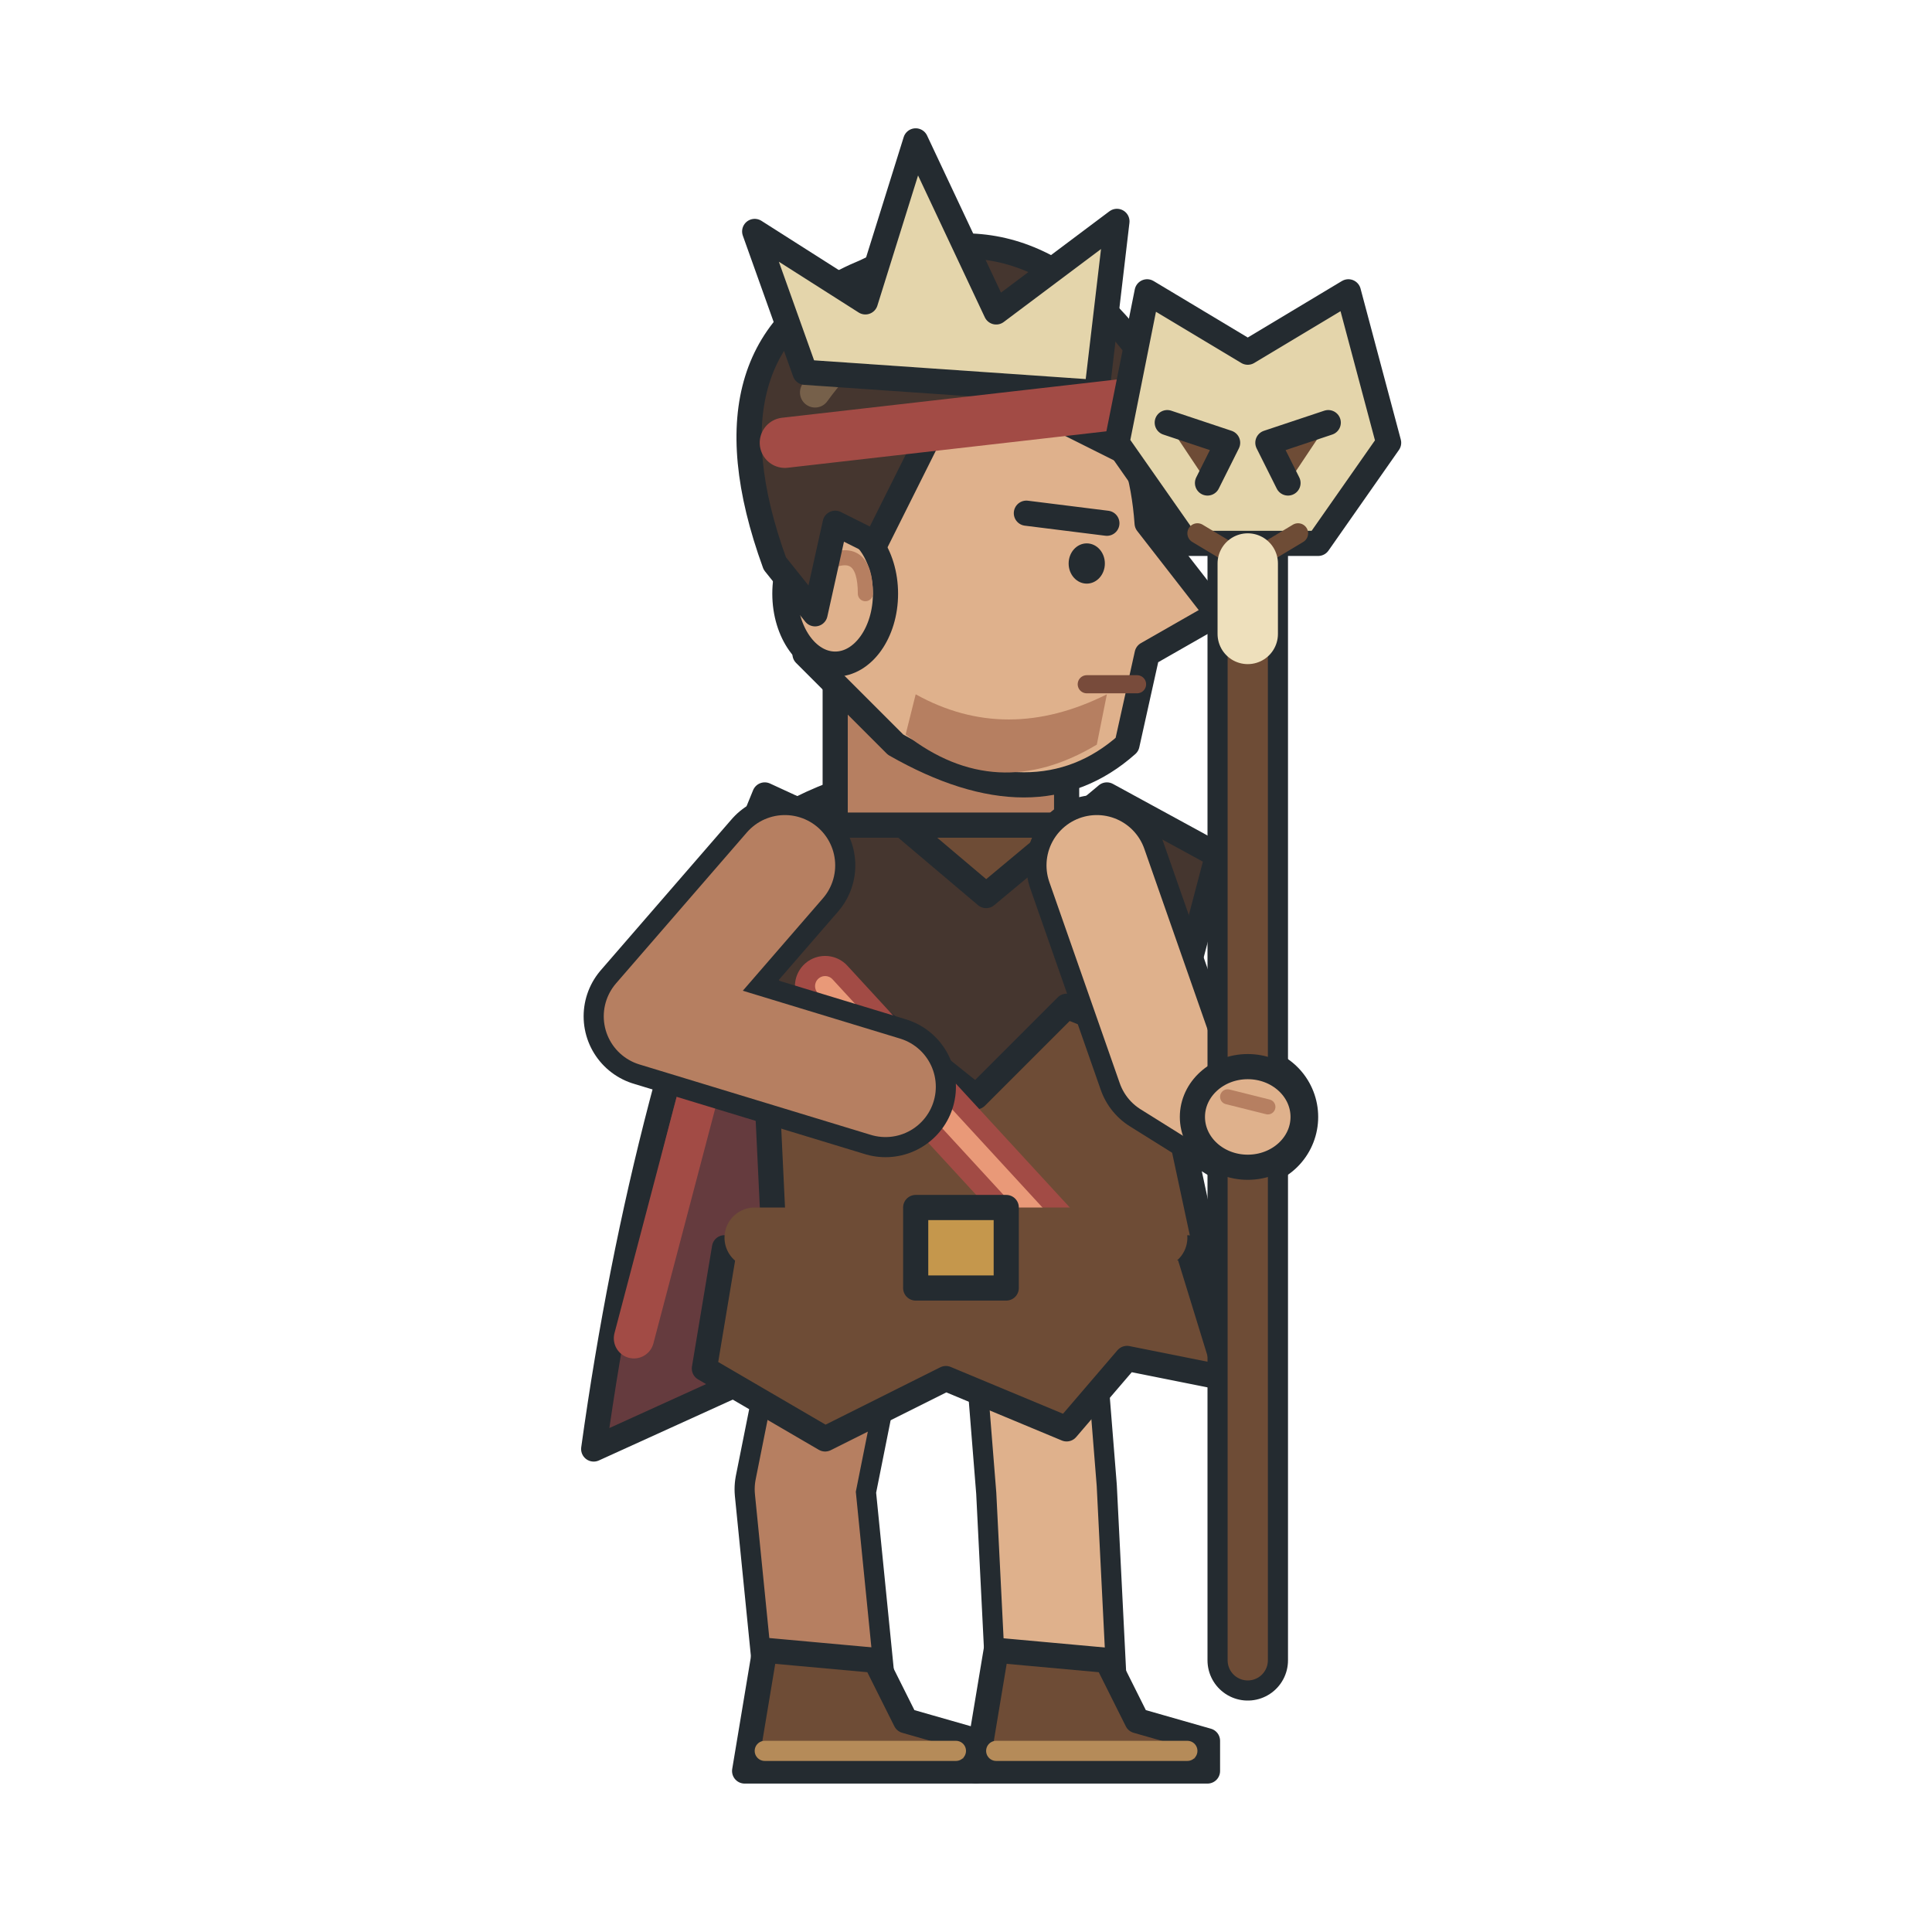
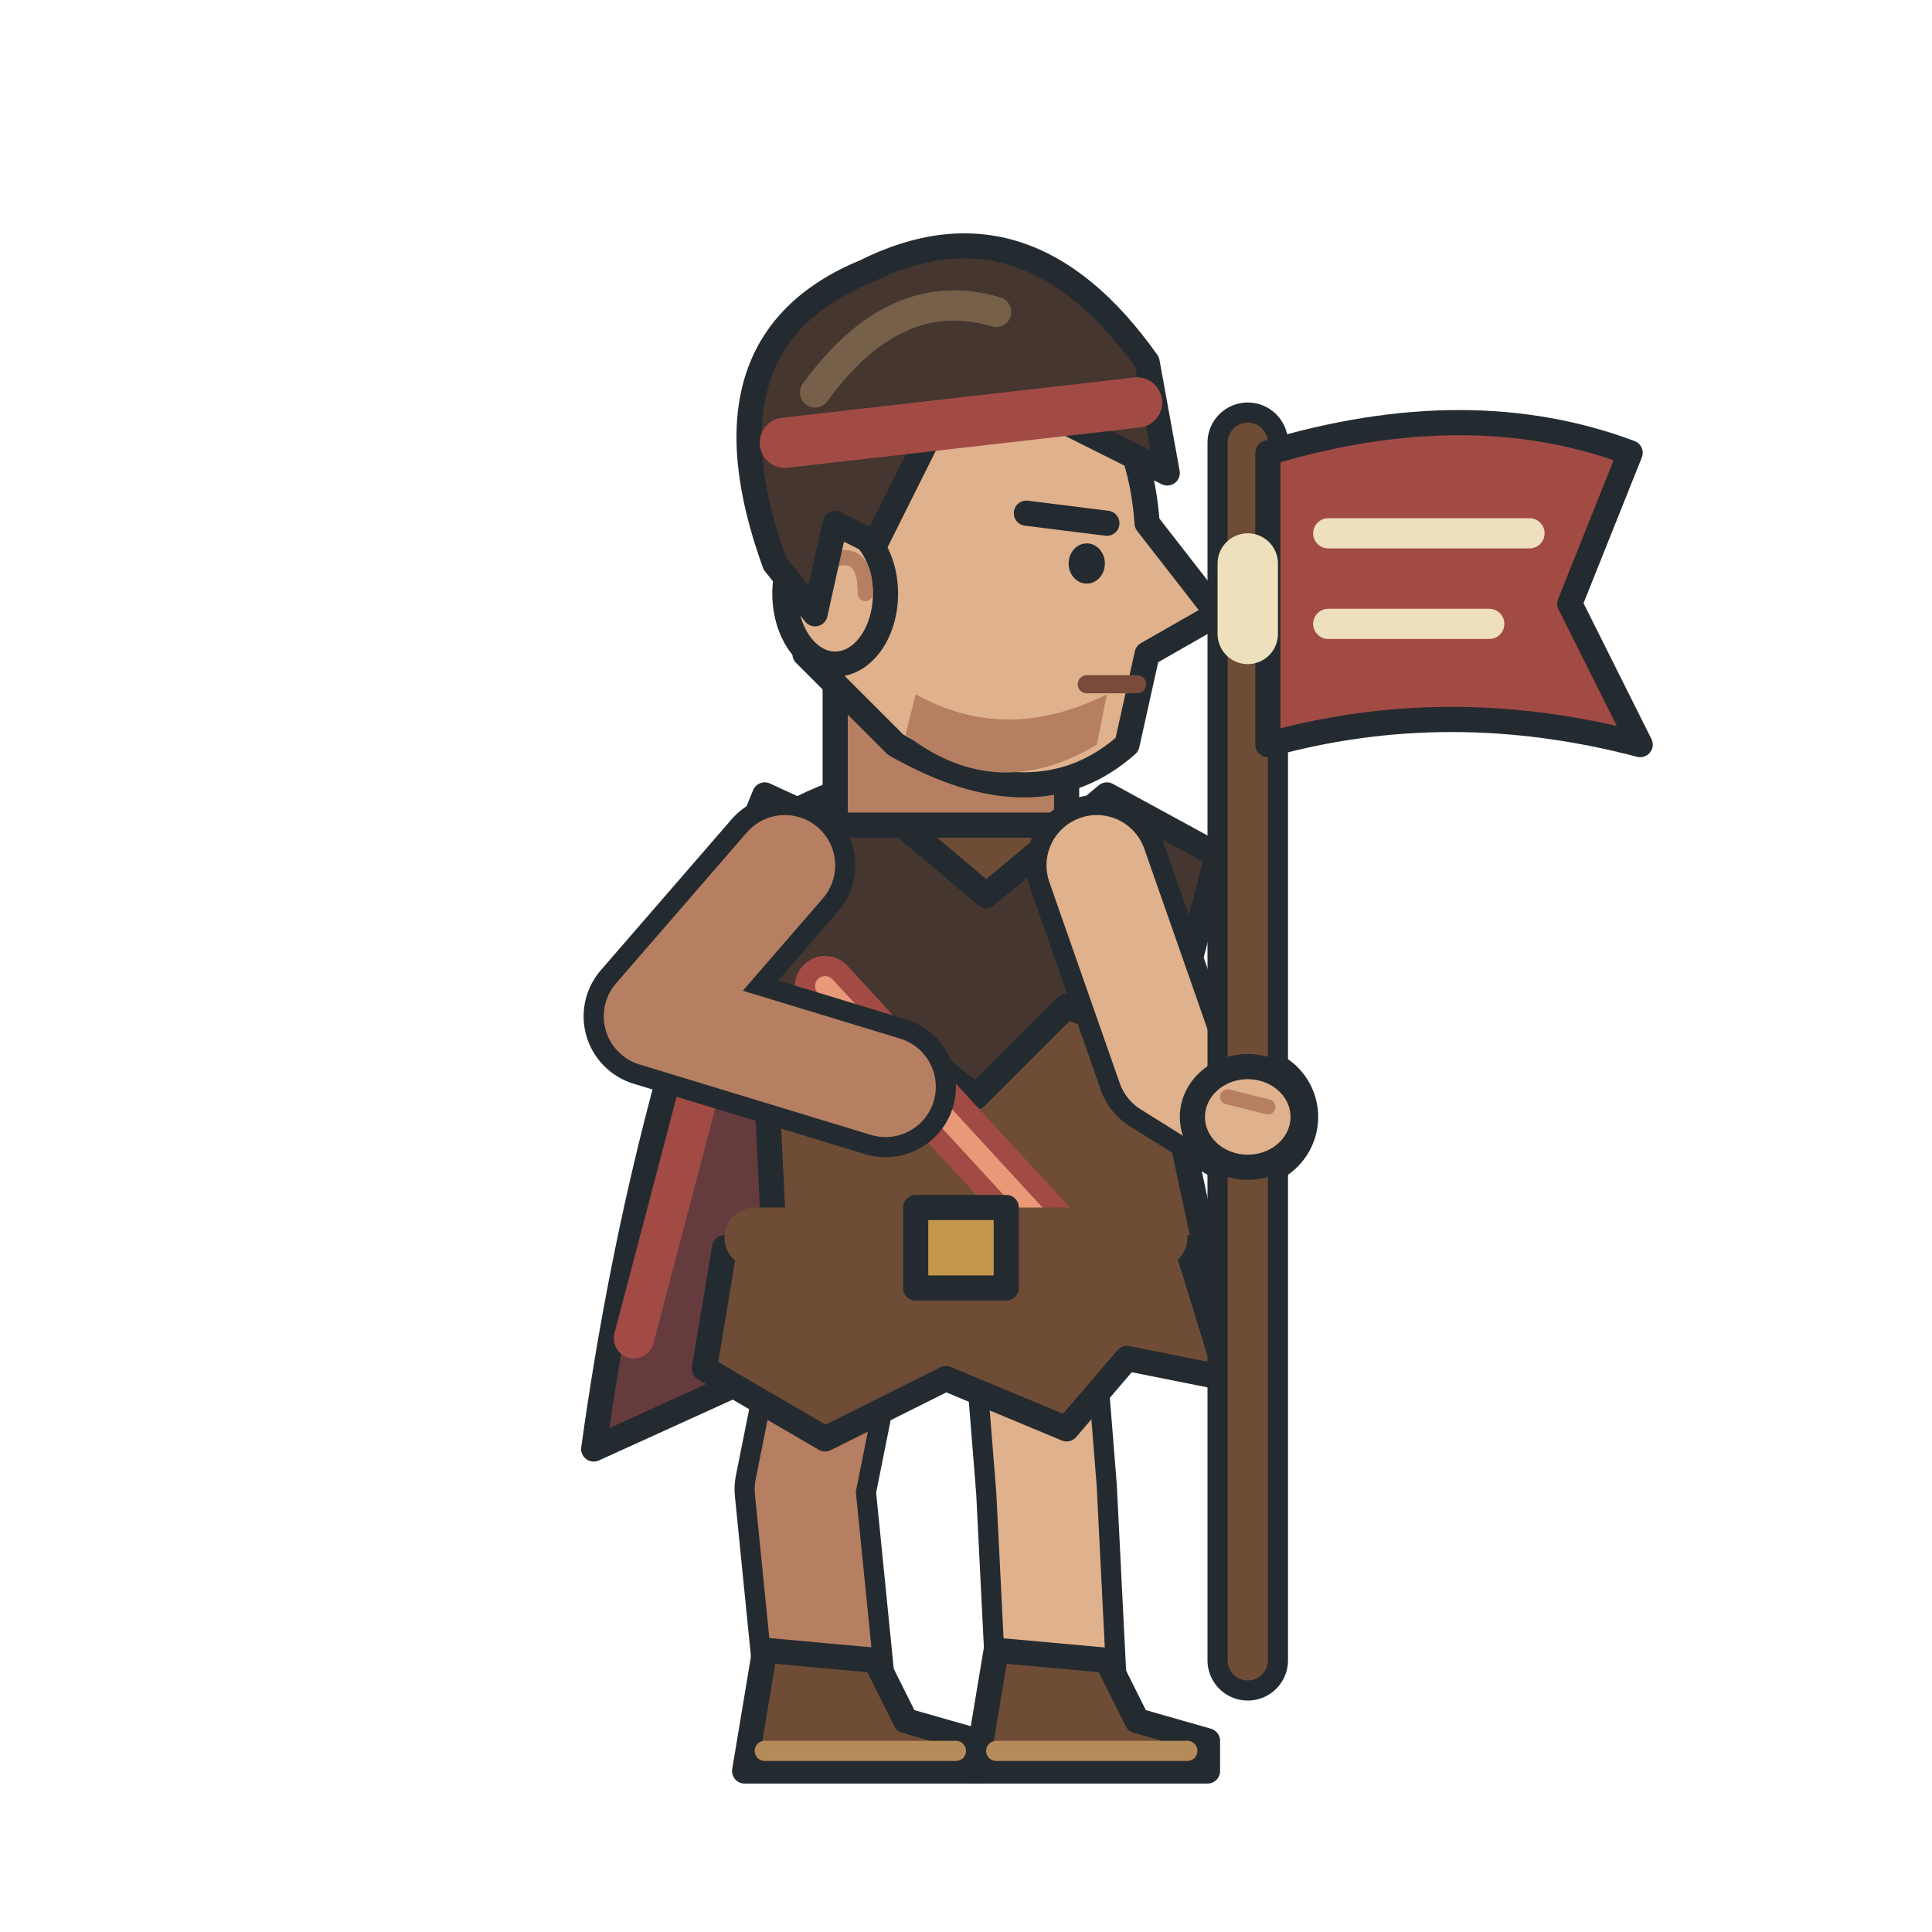
<svg xmlns="http://www.w3.org/2000/svg" width="192" height="192" viewBox="0 0 192 192">
  <path d="M85 123L80 148 82 168" fill="none" stroke="#242b30" stroke-width="14" stroke-linejoin="round" stroke-linecap="round" />
  <path d="M85 123L80 148 82 168" fill="none" stroke="#b67f61" stroke-width="10" stroke-linejoin="round" stroke-linecap="round" />
  <path d="M76 164l11 1 3 6 7 2v3H74z" fill="#6e4c36" stroke="#242b30" stroke-width="2.5" stroke-linejoin="round" stroke-linecap="round" />
  <path d="M76 174h19" fill="none" stroke="#b58b59" stroke-width="2" stroke-linejoin="round" stroke-linecap="round" />
  <path d="M102 123L104 148 105 168" fill="none" stroke="#242b30" stroke-width="14" stroke-linejoin="round" stroke-linecap="round" />
  <path d="M102 123L104 148 105 168" fill="none" stroke="#dfb18c" stroke-width="10" stroke-linejoin="round" stroke-linecap="round" />
  <path d="M99 164l11 1 3 6 7 2v3H97z" fill="#6e4c36" stroke="#242b30" stroke-width="2.5" stroke-linejoin="round" stroke-linecap="round" />
  <path d="M99 174h19" fill="none" stroke="#b58b59" stroke-width="2" stroke-linejoin="round" stroke-linecap="round" />
  <g transform="translate(0 0)">
    <path d="M76 79q-12 29-17 65l22-10 8-49z" fill="#653b3e" stroke="#242b30" stroke-width="2.5" stroke-linejoin="round" stroke-linecap="round" />
    <path d="M73 95l-10 38" fill="none" stroke="#a24b45" stroke-width="4" stroke-linejoin="round" stroke-linecap="round" />
    <path d="M75 83q18-12 36 0l9 42q-25 13-43 0z" fill="#6e4c36" stroke="#242b30" stroke-width="2.5" stroke-linejoin="round" stroke-linecap="round" />
    <path d="M75 84l10-6 13 11 12-10 11 6-5 19-10-4-9 9-10-8-10 6z" fill="#45362f" stroke="#242b30" stroke-width="2.5" stroke-linejoin="round" stroke-linecap="round" />
    <path d="M82 98l23 25" fill="none" stroke="#a24b45" stroke-width="6" stroke-linejoin="round" stroke-linecap="round" />
    <path d="M82 98l23 25" fill="none" stroke="#e99978" stroke-width="2" stroke-linejoin="round" stroke-linecap="round" />
    <path d="M72 124h46l4 13-10-2-6 7-12-5-12 6-12-7z" fill="#6e4c36" stroke="#242b30" stroke-width="2.5" stroke-linejoin="round" stroke-linecap="round" />
    <path d="M75 123h40" fill="none" stroke="#6e4c36" stroke-width="6" stroke-linejoin="round" stroke-linecap="round" />
    <path d="M91 120h9v8h-9z" fill="#c5974c" stroke="#242b30" stroke-width="2.5" stroke-linejoin="round" stroke-linecap="round" />
    <path d="M83 68v14h23V65" fill="#b67f61" stroke="#242b30" stroke-width="2.5" stroke-linejoin="round" stroke-linecap="round" />
    <path d="M79 43Q86 31 102 35Q113 38 114 52l7 9-7 4-2 9q-9 8-23 0l-9-9z" fill="#dfb18c" stroke="#242b30" stroke-width="2.5" stroke-linejoin="round" stroke-linecap="round" />
    <path d="M91 69q9 5 19 0l-1 5q-10 6-19-1z" fill="#b67f61" stroke="none" stroke-width="2.5" stroke-linejoin="round" stroke-linecap="round" />
    <ellipse cx="83" cy="59" rx="5" ry="7" fill="#dfb18c" stroke="#242b30" stroke-width="2.5" />
    <path d="M82 56q4-2 4 3" fill="none" stroke="#b67f61" stroke-width="1.5" stroke-linejoin="round" stroke-linecap="round" />
    <path d="M102 51l8 1" fill="none" stroke="#242b30" stroke-width="2.5" stroke-linejoin="round" stroke-linecap="round" />
    <ellipse cx="108" cy="56" rx="1.8" ry="2" fill="#242b30" stroke="none" stroke-width="2.5" />
    <path d="M108 68h5" fill="none" stroke="#784b3b" stroke-width="1.8" stroke-linejoin="round" stroke-linecap="round" />
    <path d="M77 56q-8-22 9-29 16-8 28 9l2 11-14-7-9 2-6 12-4-2-2 9z" fill="#45362f" stroke="#242b30" stroke-width="2.5" stroke-linejoin="round" stroke-linecap="round" />
    <path d="M81 39q8-11 18-8" fill="none" stroke="#76604a" stroke-width="3" stroke-linejoin="round" stroke-linecap="round" />
-     <path d="M80 37l-5-14 11 7 5-16 8 17 12-9-2 17z" fill="#e4d5ab" stroke="#242b30" stroke-width="2.5" stroke-linejoin="round" stroke-linecap="round" />
    <path d="M78 44l35-4" fill="none" stroke="#a24b45" stroke-width="5" stroke-linejoin="round" stroke-linecap="round" />
  </g>
  <path d="M78 86L65 101 88 108" fill="none" stroke="#242b30" stroke-width="14" stroke-linejoin="round" stroke-linecap="round" />
  <path d="M78 86L65 101 88 108" fill="none" stroke="#b67f61" stroke-width="10" stroke-linejoin="round" stroke-linecap="round" />
  <path d="M109 86L116 106 124 111" fill="none" stroke="#242b30" stroke-width="14" stroke-linejoin="round" stroke-linecap="round" />
  <path d="M109 86L116 106 124 111" fill="none" stroke="#dfb18c" stroke-width="10" stroke-linejoin="round" stroke-linecap="round" />
  <g transform="translate(124 111)">
    <g transform="rotate(0)">
      <path d="M0 54V-67" fill="none" stroke="#242b30" stroke-width="8" stroke-linejoin="round" stroke-linecap="round" />
      <path d="M0 54V-67" fill="none" stroke="#6e4c36" stroke-width="4" stroke-linejoin="round" stroke-linecap="round" />
      <g transform="translate(0 8)">
-         <path d="M-13-75l3-15 10 6 10-6 4 15-7 10H-6z" fill="#e4d5ab" stroke="#242b30" stroke-width="2.5" stroke-linejoin="round" stroke-linecap="round" />
-         <path d="M-8-77l6 2-2 4M8-77l-6 2 2 4" fill="#6e4c36" stroke="#242b30" stroke-width="2.5" stroke-linejoin="round" stroke-linecap="round" />
-         <path d="M-5-66l5 3 5-3" fill="none" stroke="#6e4c36" stroke-width="2" stroke-linejoin="round" stroke-linecap="round" />
+         <path d="M2-74q20 -6 36 0l-6 15 7 14q-19 -5-37 0z" fill="#a24b45" stroke="#242b30" stroke-width="2.5" stroke-linejoin="round" stroke-linecap="round" />
+         <path d="M8-66h20M8-57h16" fill="none" stroke="#eee0bc" stroke-width="3" stroke-linejoin="round" stroke-linecap="round" />
        <path d="M0-63v7" fill="none" stroke="#eee0bc" stroke-width="6" stroke-linejoin="round" stroke-linecap="round" />
      </g>
    </g>
  </g>
  <ellipse cx="124" cy="111" rx="5.5" ry="5" fill="#dfb18c" stroke="#242b30" stroke-width="2.5" />
  <path d="M122 109l4 1" fill="none" stroke="#b67f61" stroke-width="1.5" stroke-linejoin="round" stroke-linecap="round" />
</svg>
